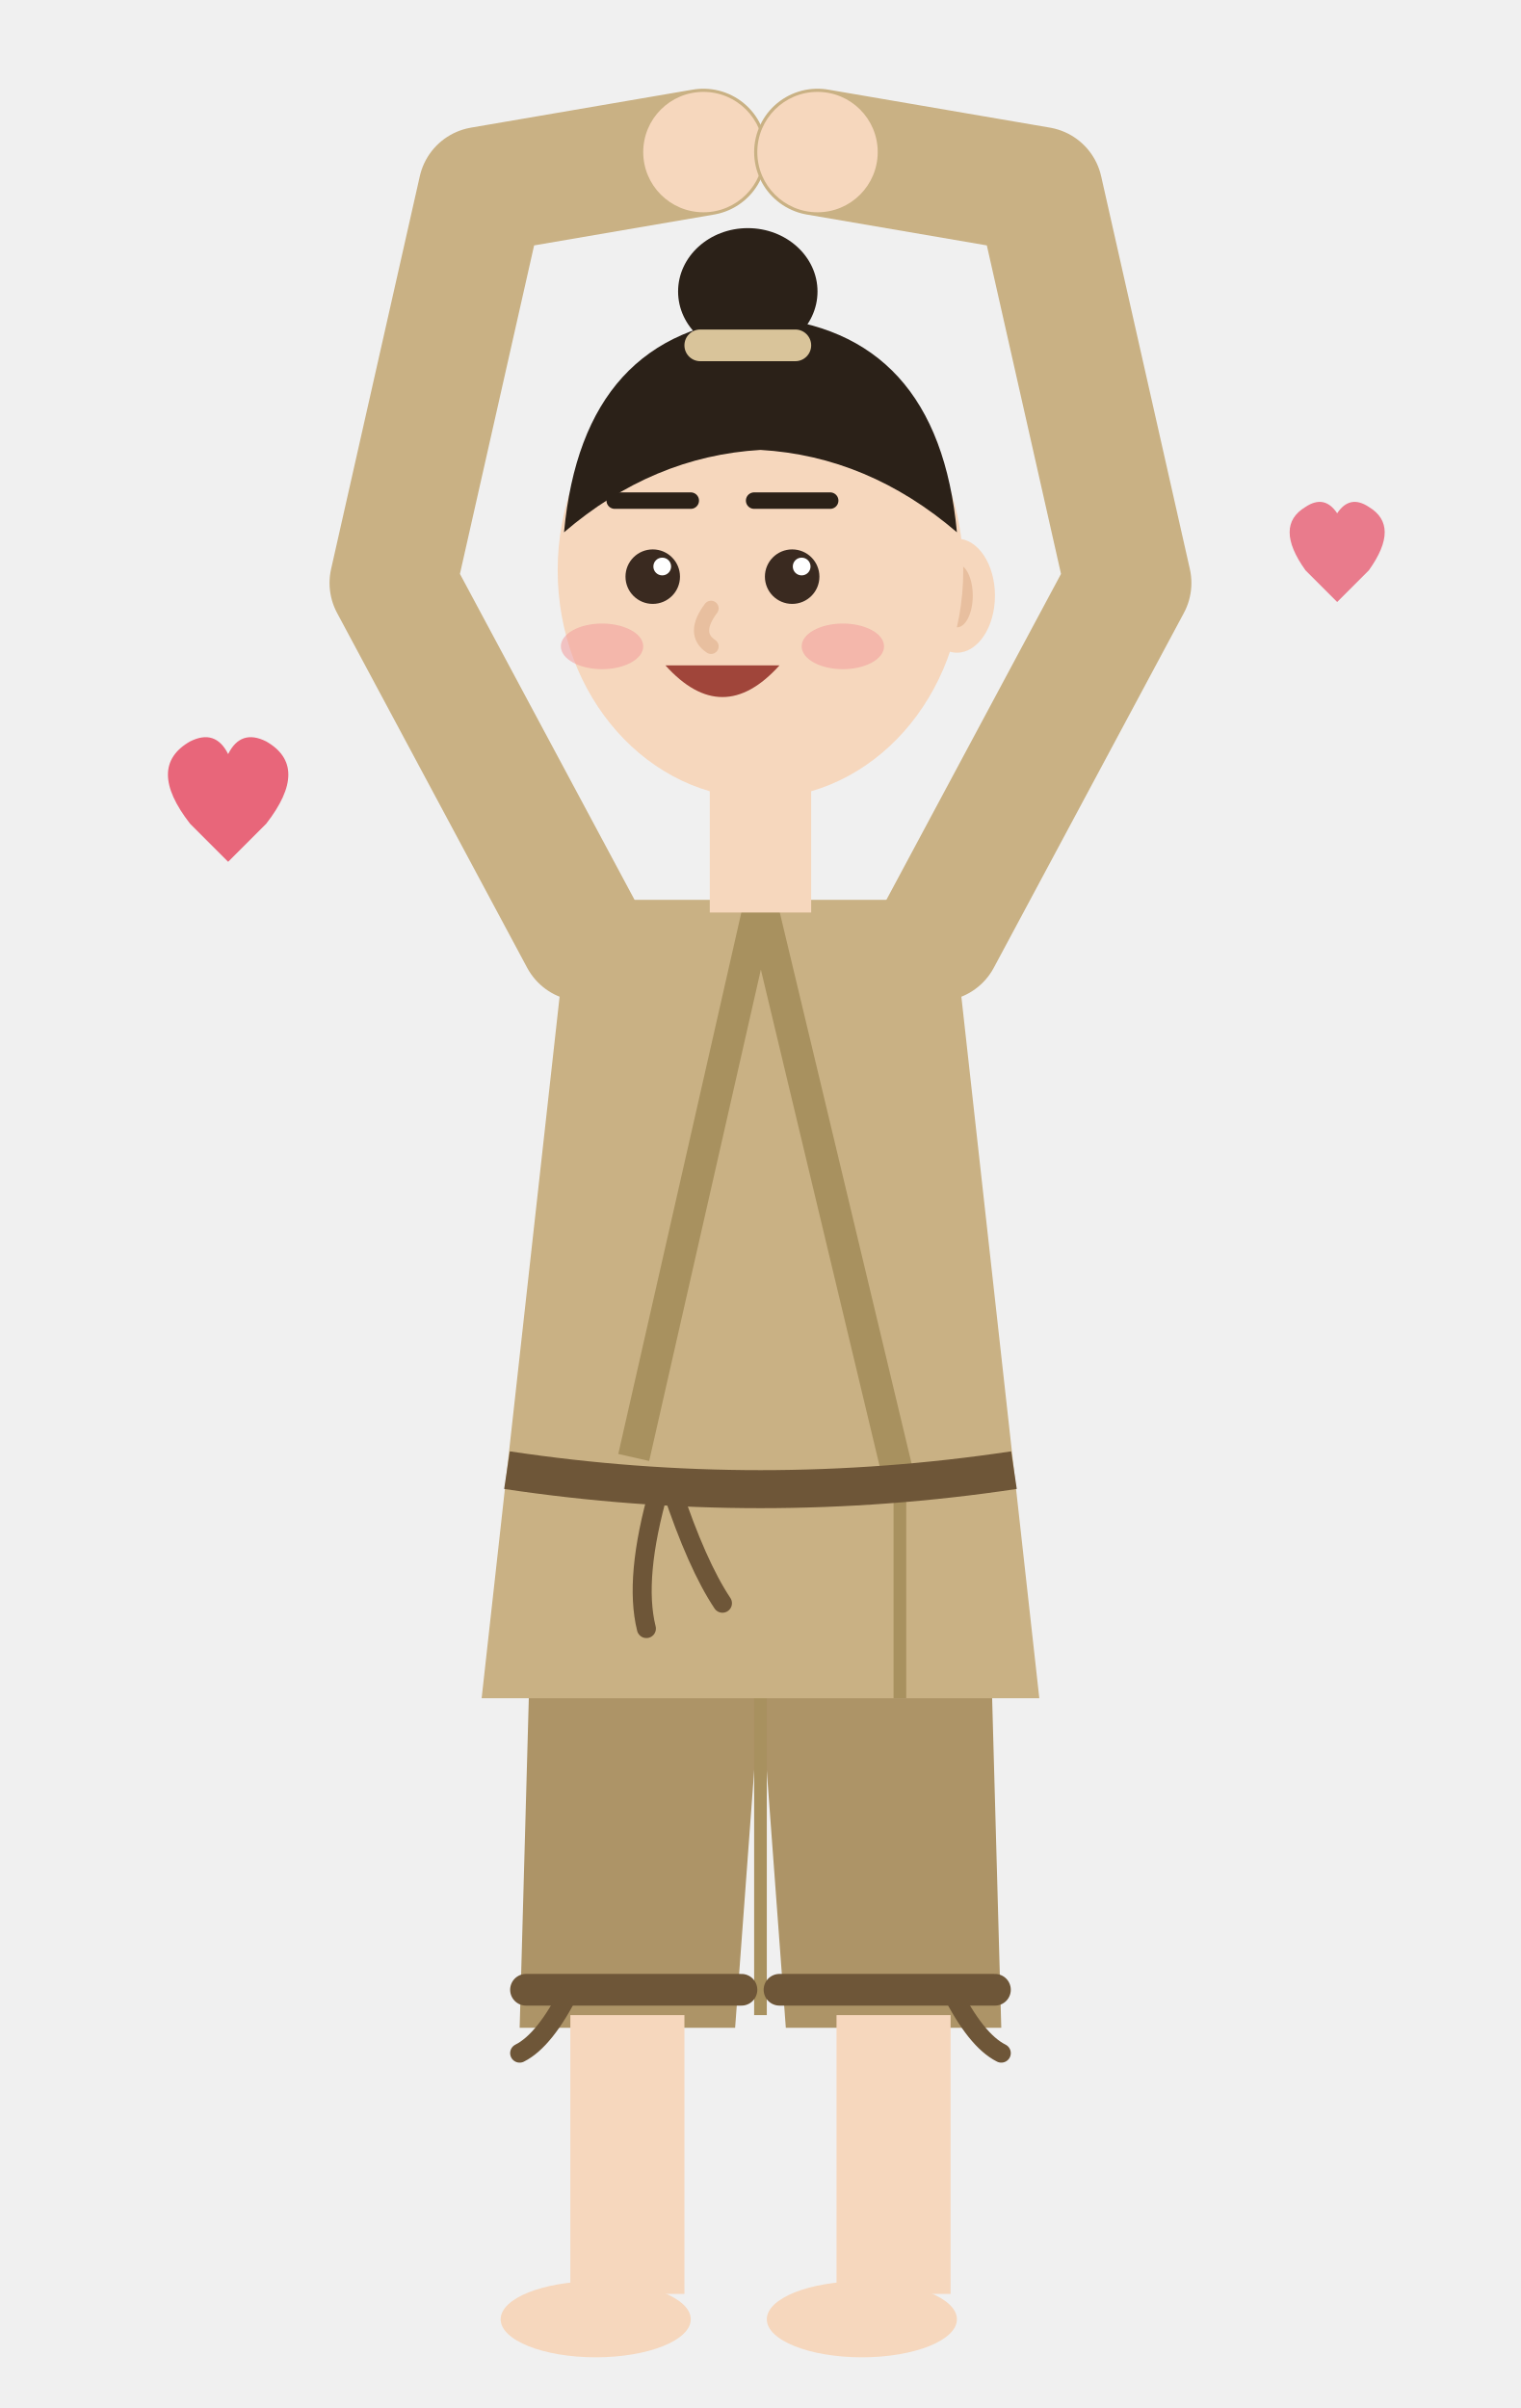
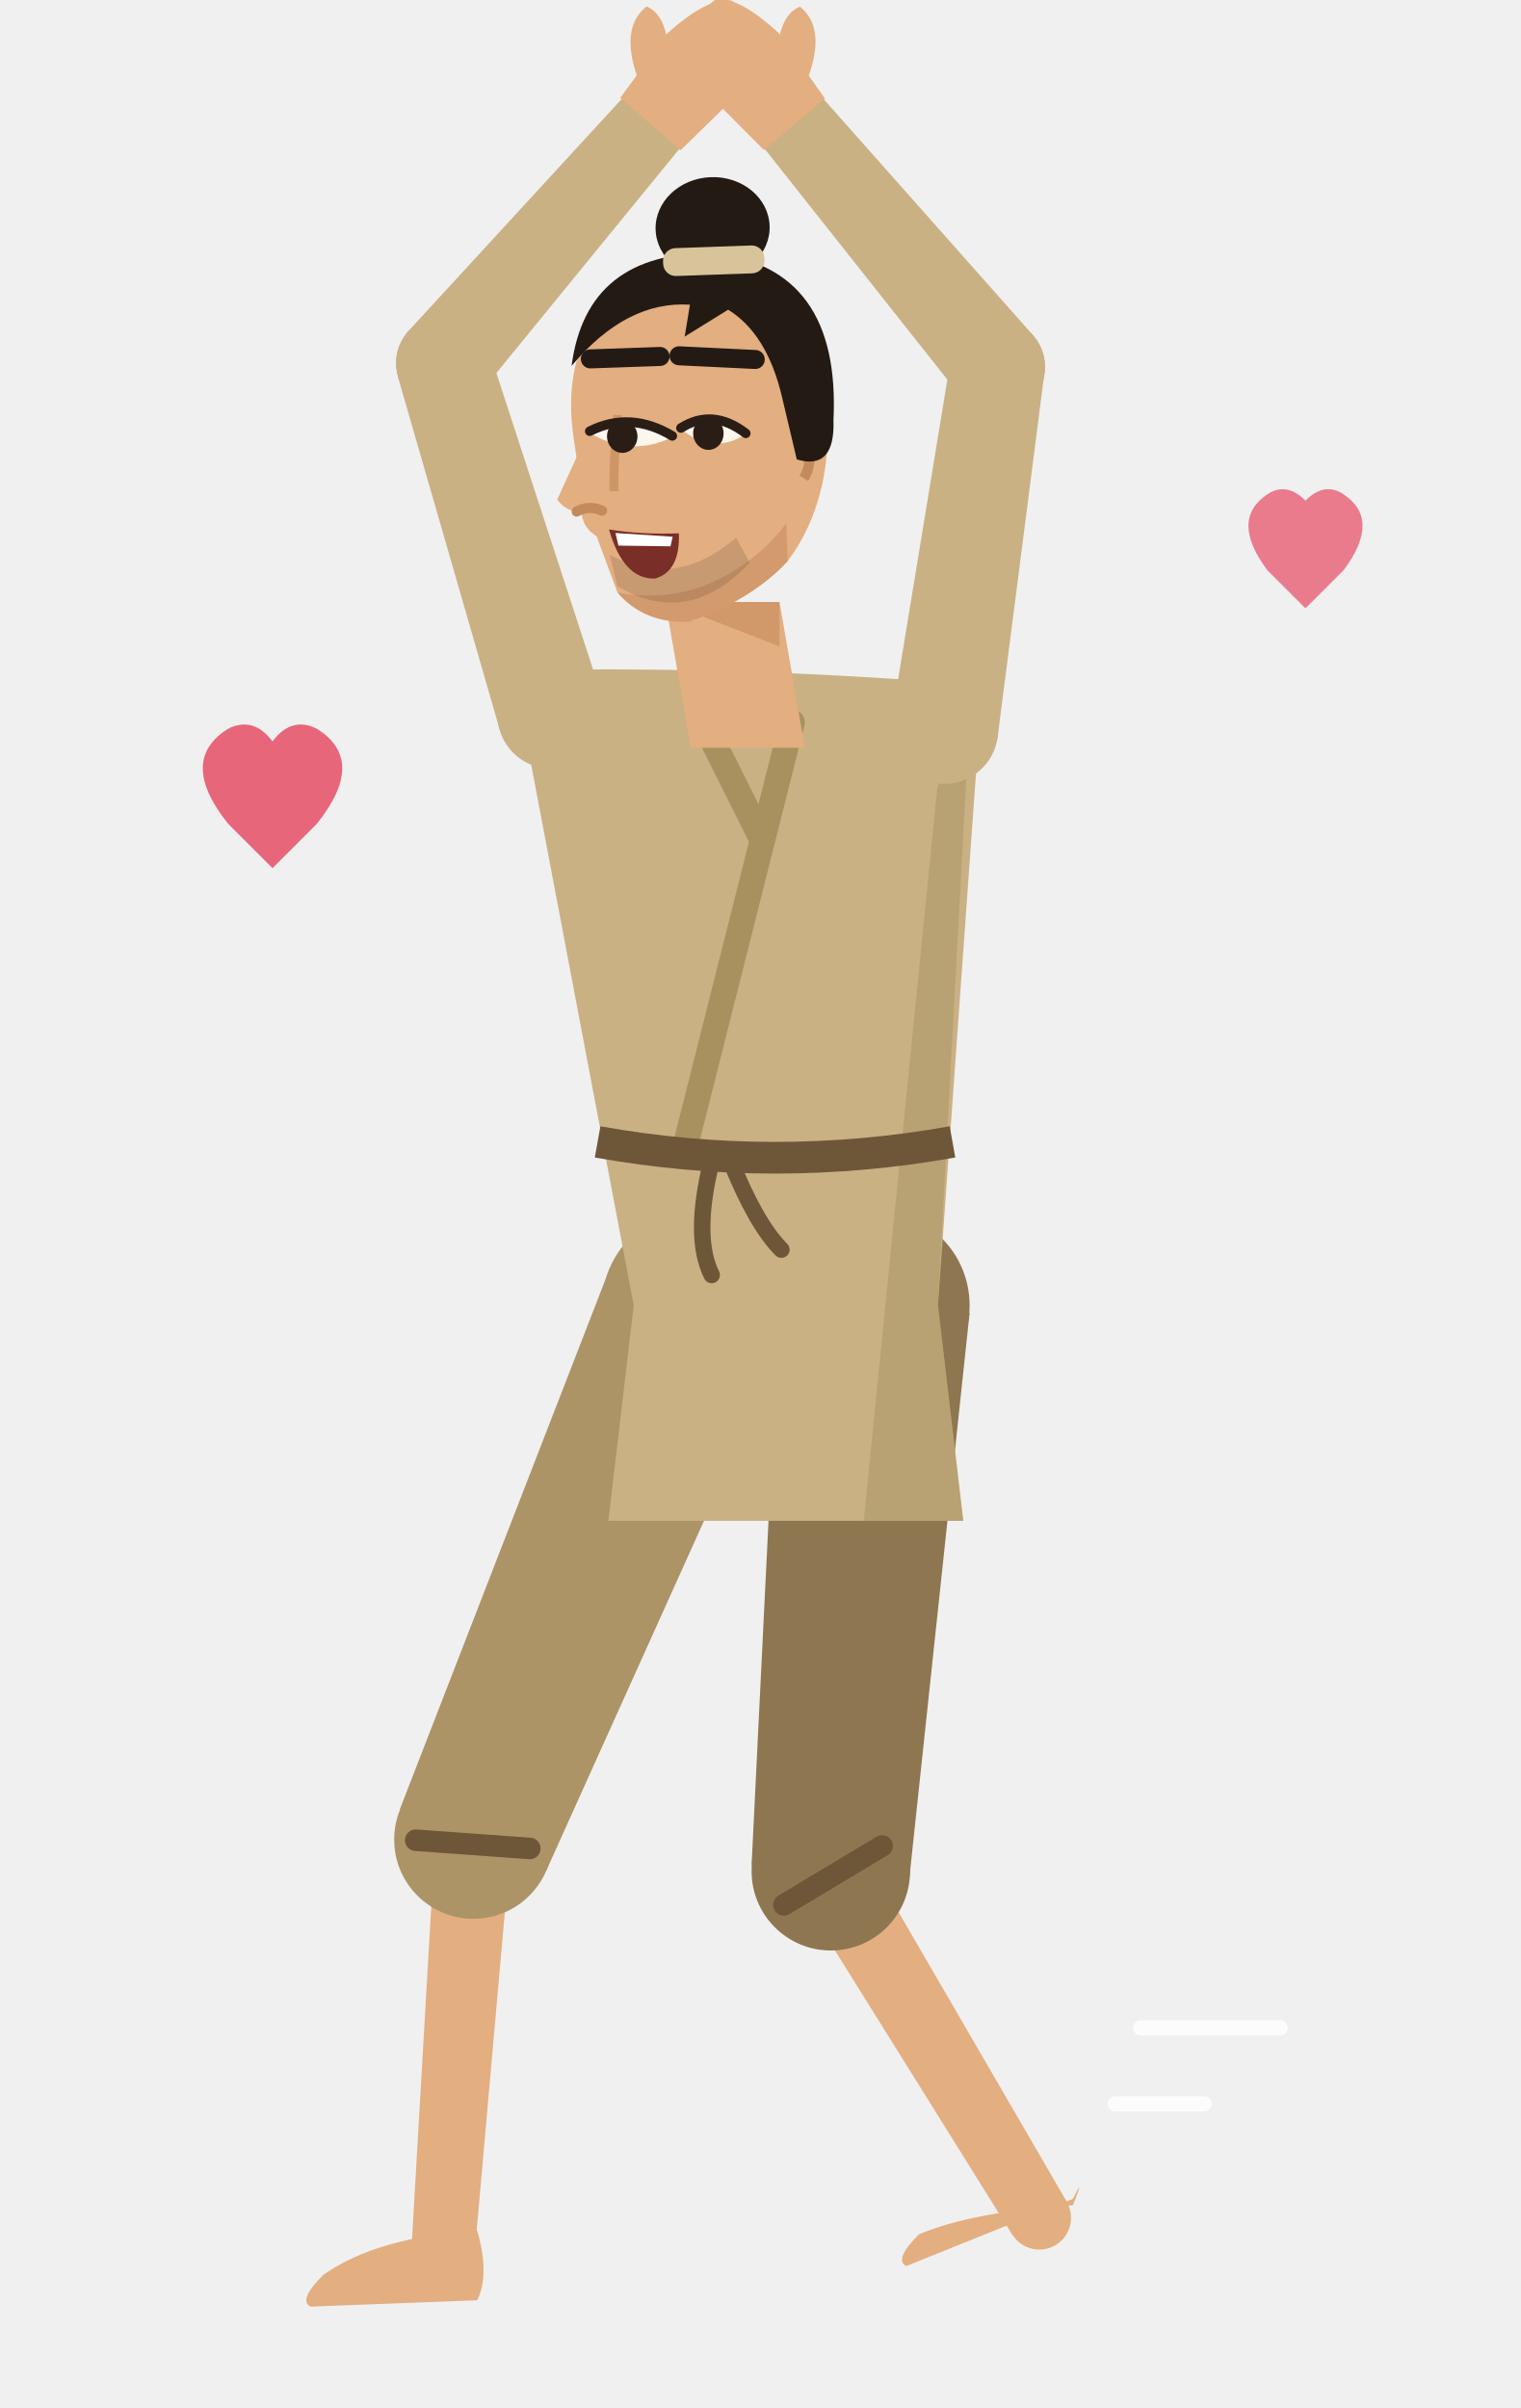
<svg xmlns="http://www.w3.org/2000/svg" width="240" height="380" viewBox="0 -20 240 380">
-   <path d="M84 228 L82 300 L116 300 L120 246 L124 300 L158 300 L156 228 Z" fill="#ad9467" />
-   <path d="M120 246 v52" stroke="#a8915f" stroke-width="2" />
-   <path d="M83 294 h34 M123 294 h34" stroke="#6e5638" stroke-width="5" stroke-linecap="round" />
-   <path d="M90 294 q-4 8 -8 10 M150 294 q4 8 8 10" stroke="#6e5638" stroke-width="3" fill="none" stroke-linecap="round" />
-   <rect x="90" y="298" width="18" height="44" fill="#f6d7bd" />
-   <rect x="132" y="298" width="18" height="44" fill="#f6d7bd" />
-   <ellipse cx="94" cy="346" rx="15" ry="6" fill="#f6d7bd" />
-   <ellipse cx="136" cy="346" rx="15" ry="6" fill="#f6d7bd" />
-   <path d="M90 122 L150 122 L164 248 L76 248 Z" fill="#c9b184" />
-   <path d="M120 122 L100 210 M120 122 L142 214" stroke="#a8915f" stroke-width="5" fill="none" />
-   <path d="M120 122 L142 214 L142 248" stroke="#a8915f" stroke-width="2" fill="none" />
-   <path d="M80 212 Q120 218 160 212" stroke="#6e5638" stroke-width="6" fill="none" />
-   <path d="M104 215 q-4 14 -2 22 M106 215 q4 12 8 18" stroke="#6e5638" stroke-width="3" fill="none" stroke-linecap="round" />
-   <rect x="112" y="100" width="16" height="24" fill="#f6d7bd" />
-   <ellipse cx="151" cy="74" rx="6" ry="9" fill="#f6d7bd" />
-   <ellipse cx="151" cy="74" rx="2.5" ry="5" fill="#e8bf9f" />
-   <ellipse cx="120" cy="70" rx="32" ry="36" fill="#f6d7bd" />
-   <path d="M112.2 76 q-3 4 0 6" fill="none" stroke="#e8bf9f" stroke-width="2.4" stroke-linecap="round" />
-   <circle cx="103" cy="71" r="4.3" fill="#3a2a20" />
-   <circle cx="104.5" cy="69.4" r="1.4" fill="#fff" />
-   <circle cx="125" cy="71" r="4.3" fill="#3a2a20" />
-   <circle cx="126.5" cy="69.4" r="1.4" fill="#fff" />
-   <path d="M97 59 L109 59" stroke="#2b2118" stroke-width="2.6" stroke-linecap="round" />
-   <path d="M119 59 L131 59" stroke="#2b2118" stroke-width="2.6" stroke-linecap="round" />
-   <path d="M105 85 q9 10 18 0 z" fill="#a0453a" />
-   <ellipse cx="95" cy="82" rx="6.5" ry="3.6" fill="#f29c9c" opacity="0.55" />
-   <ellipse cx="133" cy="82" rx="6.5" ry="3.6" fill="#f29c9c" opacity="0.55" />
-   <path d="M89 64 q3 -32 31 -34 q28 2 31 34 q-14 -12 -31 -13 q-17 1 -31 13 z" fill="#2b2118" />
-   <ellipse cx="118" cy="26" rx="11" ry="10" fill="#2b2118" />
-   <rect x="108" y="32" width="20" height="5" rx="2.5" fill="#d9c49a" />
-   <polyline points="92,128 62,72 76,10 111,4" fill="none" stroke="#c9b184" stroke-width="20" stroke-linecap="round" stroke-linejoin="round" />
-   <circle cx="111" cy="4" r="9.5" fill="#f6d7bd" />
-   <polyline points="148,128 178,72 164,10 129,4" fill="none" stroke="#c9b184" stroke-width="20" stroke-linecap="round" stroke-linejoin="round" />
-   <circle cx="129" cy="4" r="9.5" fill="#f6d7bd" />
-   <path d="M30 110 q-7 -9 0 -13 q4 -2 6 2 q2 -4 6 -2 q7 4 0 13 l-6 6 z" fill="#e8667a" />
-   <path d="M206 70 q-5 -7 0 -10 q3 -2 5 1 q2 -3 5 -1 q5 3 0 10 l-5 5 z" fill="#e8667a" opacity=".85" />
+   <path d="M126.7 279.7 L159.7 332.6 L168.3 327.4 L137 273.5 Z" fill="#e3ae80" />
+   <circle cx="131.8" cy="276.6" r="6" fill="#e3ae80" />
+   <circle cx="164" cy="330" r="5" fill="#e3ae80" />
+   <path d="M169.3 328 Q153.5 329 145 332.6 Q141 336.6 143 337.6 L169.3 327 Q171.3 323 169.3 328 Z" fill="#e3ae80" />
+   <path d="M68.6 271.4 L65 333.6 L75 334.4 L80.5 272.3 Z" fill="#e3ae80" />
+   <circle cx="74.6" cy="271.8" r="6" fill="#e3ae80" />
+   <circle cx="70" cy="334" r="5" fill="#e3ae80" />
+   <path d="M75.3 332 Q59.5 333 51 339 Q47 343 49 344 L75.3 343 Q77.3 339 75.3 332 Z" fill="#e3ae80" />
+   <path d="M100 182 L148 182 L146 208 L102 208 Z" fill="#ad9467" />
+   <path d="M123 184.8 L118.6 274.3 L143.5 276.3 L153 187.2 Z" fill="#8e7650" />
+   <circle cx="138" cy="186" r="15" fill="#8e7650" />
+   <circle cx="131.1" cy="275.3" r="12.5" fill="#8e7650" />
+   <path d="M123.7 280.6 L139.2 271.3" stroke="#6e5638" stroke-width="3.4" stroke-linecap="round" />
+   <path d="M96.2 180.2 L63.1 265.5 L86.2 275.2 L123.8 191.8 Z" fill="#ad9467" />
+   <circle cx="110" cy="186" r="15" fill="#ad9467" />
+   <circle cx="74.7" cy="270.3" r="12.5" fill="#ad9467" />
+   <path d="M65.6 270.4 L83.6 271.7" stroke="#6e5638" stroke-width="3.4" stroke-linecap="round" />
+   <path d="M81 85.8 Q118 85 155 88.2 L148 186 L152 220 L96 220 L100 186 Z" fill="#c9b184" />
+   <path d="M147.9 104.3 L153 93.2 L148 186 L152 220 L136.3 220 Z" fill="#a8915f" opacity=".5" />
+   <path d="M125 94 L108.3 160.2 M111 94 L120 112" stroke="#a8915f" stroke-width="4" fill="none" stroke-linecap="round" />
+   <path d="M94.3 160.2 Q122.3 165.2 150.3 160.2" stroke="#6e5638" stroke-width="5" fill="none" />
+   <path d="M112.3 163.2 q-3 12 0 18 M115.3 163.2 q4 10 8 14" stroke="#6e5638" stroke-width="2.6" fill="none" stroke-linecap="round" />
+   <path d="M109 98 L105 75 L123 75 L127 98 Z" fill="#e3ae80" />
+   <path d="M105 75 L123 75 L123 82 Z" fill="#c58a5c" opacity=".6" />
+   <g transform="translate(111.6 49) rotate(-2) scale(-1 1)">
+     <path d="M-19 -6 Q-20 10 -12 20 Q-6 26 4 29 Q11 29 15 24 L18 15 Q21 13 20 9 L21 0 Q23 -16 12 -24 Q2 -29 -10 -26 Q-19 -20 -19 -6 Z" fill="#e3ae80" />
+     <path d="M-12 20 Q-6 26 4 29 Q11 29 15 24 Q6 26 -2 22 Q-8 19 -12 14 Z" fill="#c58a5c" opacity=".55" />
+     <ellipse cx="-14" cy="3" rx="4.5" ry="7.5" fill="#e3ae80" />
+     <path d="M-15 0 q-2 4 0 7" stroke="#c58a5c" stroke-width="1.6" fill="none" />
+     <path d="M18 -3 L24 9 Q22 12 17 11 Z" fill="#e3ae80" />
+     <path d="M17 11 q2 -1 4 0" stroke="#c58a5c" stroke-width="1.6" fill="none" stroke-linecap="round" />
+     <path d="M14 -4 Q15 4 15 8" stroke="#c58a5c" stroke-width="1.4" fill="none" opacity=".7" />
+     <path d="M-6 20 Q4 30 15 23 L16 18 Q6 24 -4 16 Z" fill="#3a2a20" opacity=".16" />
+     <path d="M-5.6 0 Q-1 -4 3.6 -1 Q-1 2.5 -5.6 0 Z" fill="#fbf6ee" />
+     <ellipse cx="-0.2" cy="-.6" rx="2.4" ry="2.6" fill="#2a1d16" />
+     <path d="M-6.1 -.4 Q-1 -4.6 4.1 -1.6" stroke="#2a1d16" stroke-width="1.5" fill="none" stroke-linecap="round" />
+     <path d="M6 0 Q12 -4 18 -1 Q12 2.5 6 0 Z" fill="#fbf6ee" />
+     <ellipse cx="13.4" cy="-.6" rx="2.4" ry="2.6" fill="#2a1d16" />
+     <path d="M5.5 -.4 Q12 -4.6 18.5 -1.6" stroke="#2a1d16" stroke-width="1.5" fill="none" stroke-linecap="round" />
+     <path d="M-8 -12 L4 -13" stroke="#231a14" stroke-width="3" stroke-linecap="round" />
+     <path d="M7 -13 L18 -13" stroke="#231a14" stroke-width="3" stroke-linecap="round" />
+     <path d="M5 15 Q11 15 16 14 Q14 22 9 22 Q5 21 5 15 Z" fill="#7a2e28" />
+     <path d="M6 15.5 L15 14.6 L14.6 16.6 L6.4 17 Z" fill="#fff" />
+     <path d="M-20 -2 Q-22 -26 -2 -29 Q18 -30 21 -12 Q12 -22 2 -21 L3 -16 L-4 -20 Q-10 -16 -12 -6 L-14 4 Q-20 6 -20 -2 Z" fill="#231a14" />
+     <ellipse cx="-2" cy="-33" rx="9" ry="8" fill="#231a14" />
+     <rect x="-10" y="-30" width="16" height="4.4" rx="2" fill="#d8c49a" />
+   </g>
+   <path d="M157.4 96.5 L164.8 38.9 L150 36.8 L140.6 94 Z" fill="#c9b184" />
+   <circle cx="149" cy="95.2" r="8.5" fill="#c9b184" />
+   <circle cx="157.4" cy="37.9" r="7.5" fill="#c9b184" />
+   <path d="M163.1 33 L128.6 -5.9 L119.4 1.9 L151.7 42.7 Z" fill="#c9b184" />
+   <circle cx="157.4" cy="37.9" r="7.5" fill="#c9b184" />
+   <circle cx="124" cy="-2" r="6" fill="#c9b184" />
+   <g transform="translate(124 -2) rotate(-130) scale(1.05 -1.05)">
+     <path d="M-2 -6 L10 -7 Q18 -6 20 -3 L20 3 Q18 6 10 7 L-2 6 Z" fill="#e3ae80" />
+     <path d="M2 -6 Q6 -13 11 -12 Q12 -9 8 -5 Z" fill="#e3ae80" />
+   </g>
+   <path d="M95.1 90.3 L77.1 35.1 L62.8 39.5 L78.9 95.3 Z" fill="#c9b184" />
+   <circle cx="87" cy="92.8" r="8.5" fill="#c9b184" />
+   <circle cx="70" cy="37.3" r="7.5" fill="#c9b184" />
+   <path d="M75.6 42.2 L108.5 1.9 L99.5 -5.9 L64.3 32.4 Z" fill="#c9b184" />
+   <circle cx="70" cy="37.3" r="7.5" fill="#c9b184" />
+   <circle cx="104" cy="-2" r="6" fill="#c9b184" />
+   <g transform="translate(104 -2) rotate(-49.1) scale(1.05 1.05)">
+     <path d="M-2 -6 L10 -7 Q18 -6 20 -3 L20 3 Q18 6 10 7 L-2 6 Z" fill="#e3ae80" />
+     <path d="M2 -6 Q6 -13 11 -12 Q12 -9 8 -5 Z" fill="#e3ae80" />
+   </g>
+   <path d="M36 110 q-8 -10 0 -15 q4 -2 7 2 q3 -4 7 -2 q8 5 0 15 l-7 7 z" fill="#e8667a" />
+   <path d="M200 70 q-6 -8 0 -12 q3 -2 6 1 q3 -3 6 -1 q6 4 0 12 l-6 6 z" fill="#e8667a" opacity=".85" />
+   <path d="M180 300 h22" stroke="#ffffff" stroke-width="2.4" stroke-linecap="round" opacity=".8" />
+   <path d="M176 312 h14" stroke="#ffffff" stroke-width="2.4" stroke-linecap="round" opacity=".8" />
</svg>
